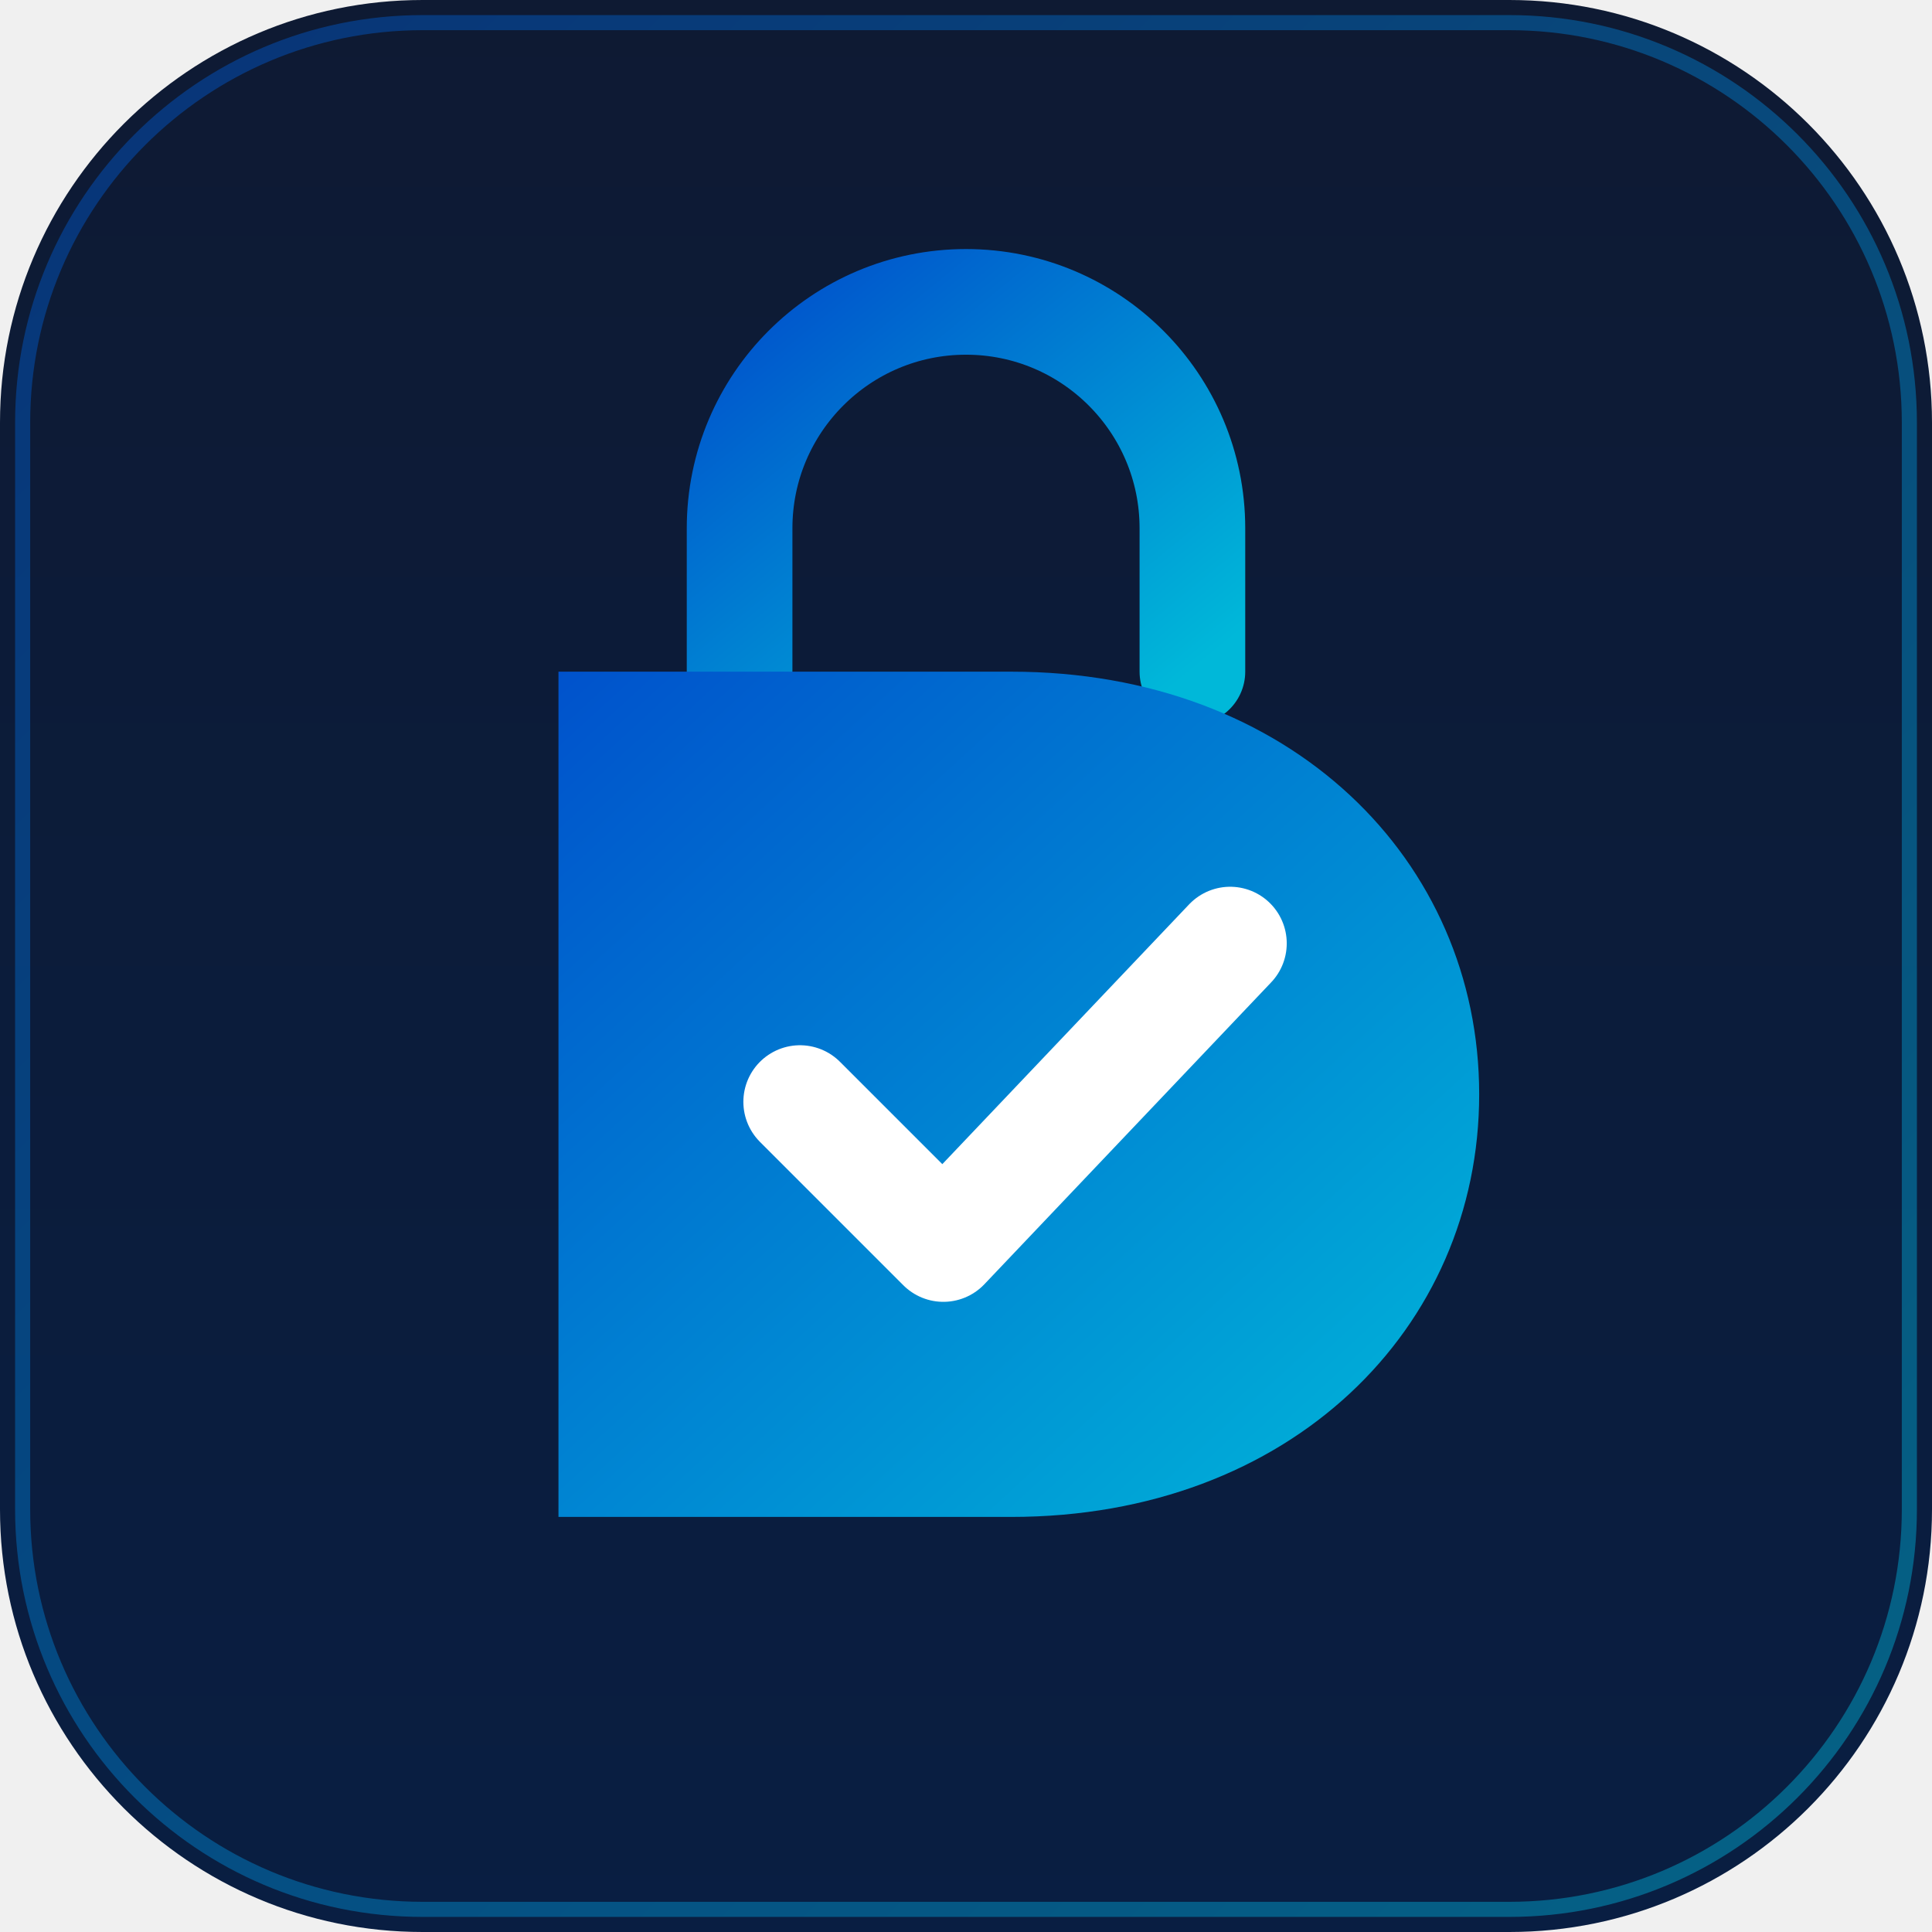
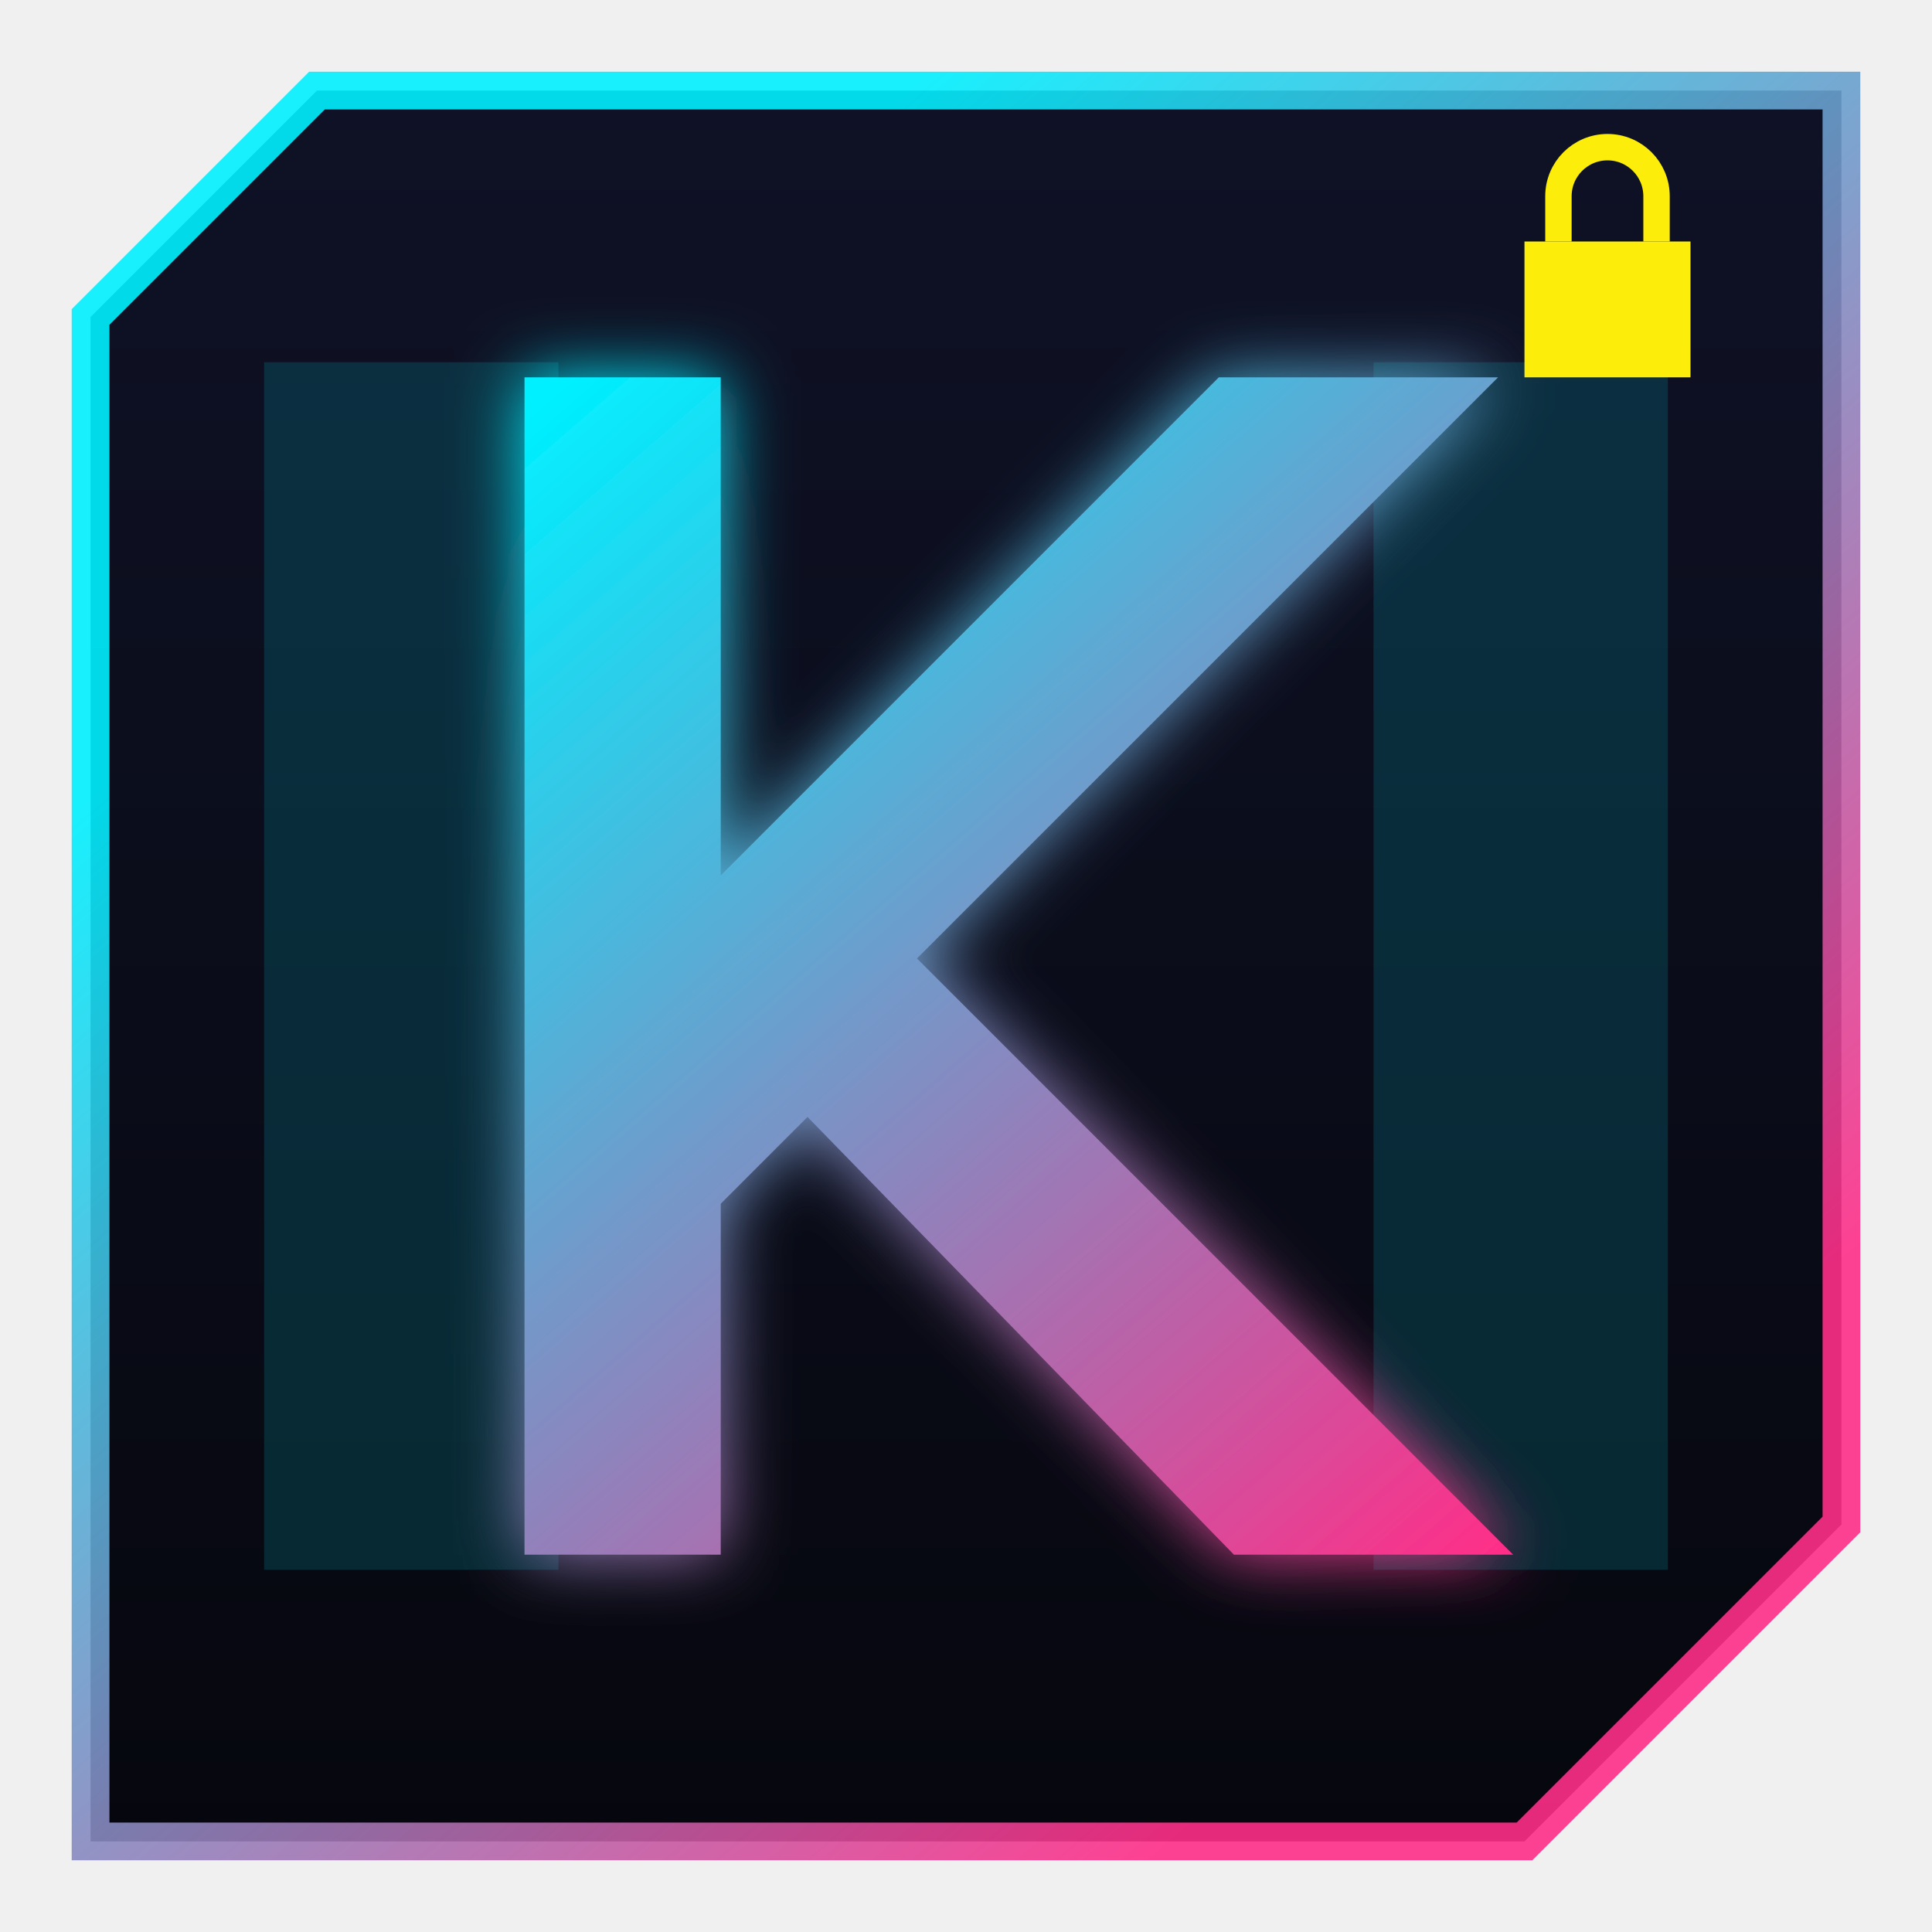
- <svg xmlns="http://www.w3.org/2000/svg" viewBox="0 0 512 512" role="img" aria-label="Dağcan İş Takip">
+ <svg xmlns="http://www.w3.org/2000/svg" viewBox="0 0 512 512" role="img" aria-label="Kanvault">
  <defs>
-     <linearGradient id="dg-brand" x1="0" y1="0" x2="1" y2="1">
-       <stop offset="0" stop-color="#0052CC" />
-       <stop offset="1" stop-color="#00B8D9" />
+     <linearGradient id="kv-neon" gradientUnits="userSpaceOnUse" x1="140" y1="110" x2="400" y2="410">
+       <stop offset="0" stop-color="#00F0FF" />
+       <stop offset="1" stop-color="#FF2E88" />
    </linearGradient>
-     <linearGradient id="dg-bg" x1="0" y1="0" x2="0" y2="1">
-       <stop offset="0" stop-color="#0E1A33" />
-       <stop offset="1" stop-color="#091E42" />
+     <linearGradient id="kv-bg" x1="0" y1="0" x2="0" y2="1">
+       <stop offset="0" stop-color="#0F1226" />
+       <stop offset="1" stop-color="#06070E" />
    </linearGradient>
+     <filter id="kv-glow" x="-30%" y="-30%" width="160%" height="160%">
+       <feGaussianBlur stdDeviation="9" result="b" />
+       <feMerge>
+         <feMergeNode in="b" />
+         <feMergeNode in="SourceGraphic" />
+       </feMerge>
+     </filter>
  </defs>
-   <rect width="512" height="512" rx="112" fill="url(#dg-bg)" />
-   <rect x="6" y="6" width="500" height="500" rx="106" fill="none" stroke="url(#dg-brand)" stroke-opacity=".45" stroke-width="4" />
-   <path d="M196 178v-38a60 60 0 0 1 120 0v38" fill="none" stroke="url(#dg-brand)" stroke-width="28" stroke-linecap="round" />
-   <path d="M148 178h120c74 0 124 50 124 112s-50 112-124 112H148z" fill="url(#dg-brand)" />
-   <path d="M212 292l38 38 76-80" fill="none" stroke="#FFFFFF" stroke-width="30" stroke-linecap="round" stroke-linejoin="round" />
+   <path d="M84 24h404v380l-84 84H24V84z" fill="url(#kv-bg)" />
+   <path d="M84 24h404v380l-84 84H24V84z" fill="none" stroke="url(#kv-neon)" stroke-width="10" stroke-opacity=".9" />
+   <g fill="#00F0FF" fill-opacity=".14">
+     <rect x="70" y="96" width="78" height="320" />
+     <rect x="364" y="96" width="78" height="320" />
+   </g>
+   <path filter="url(#kv-glow)" fill="url(#kv-neon)" d="M139 100H191V232L323 100H397L243 254L401 412H327L214 296L191 319V412H139Z" />
+   <rect x="404" y="64" width="44" height="36" fill="#FCEE0A" />
+   <path d="M413 64v-12a13 13 0 0 1 26 0v12" fill="none" stroke="#FCEE0A" stroke-width="7" />
</svg>
